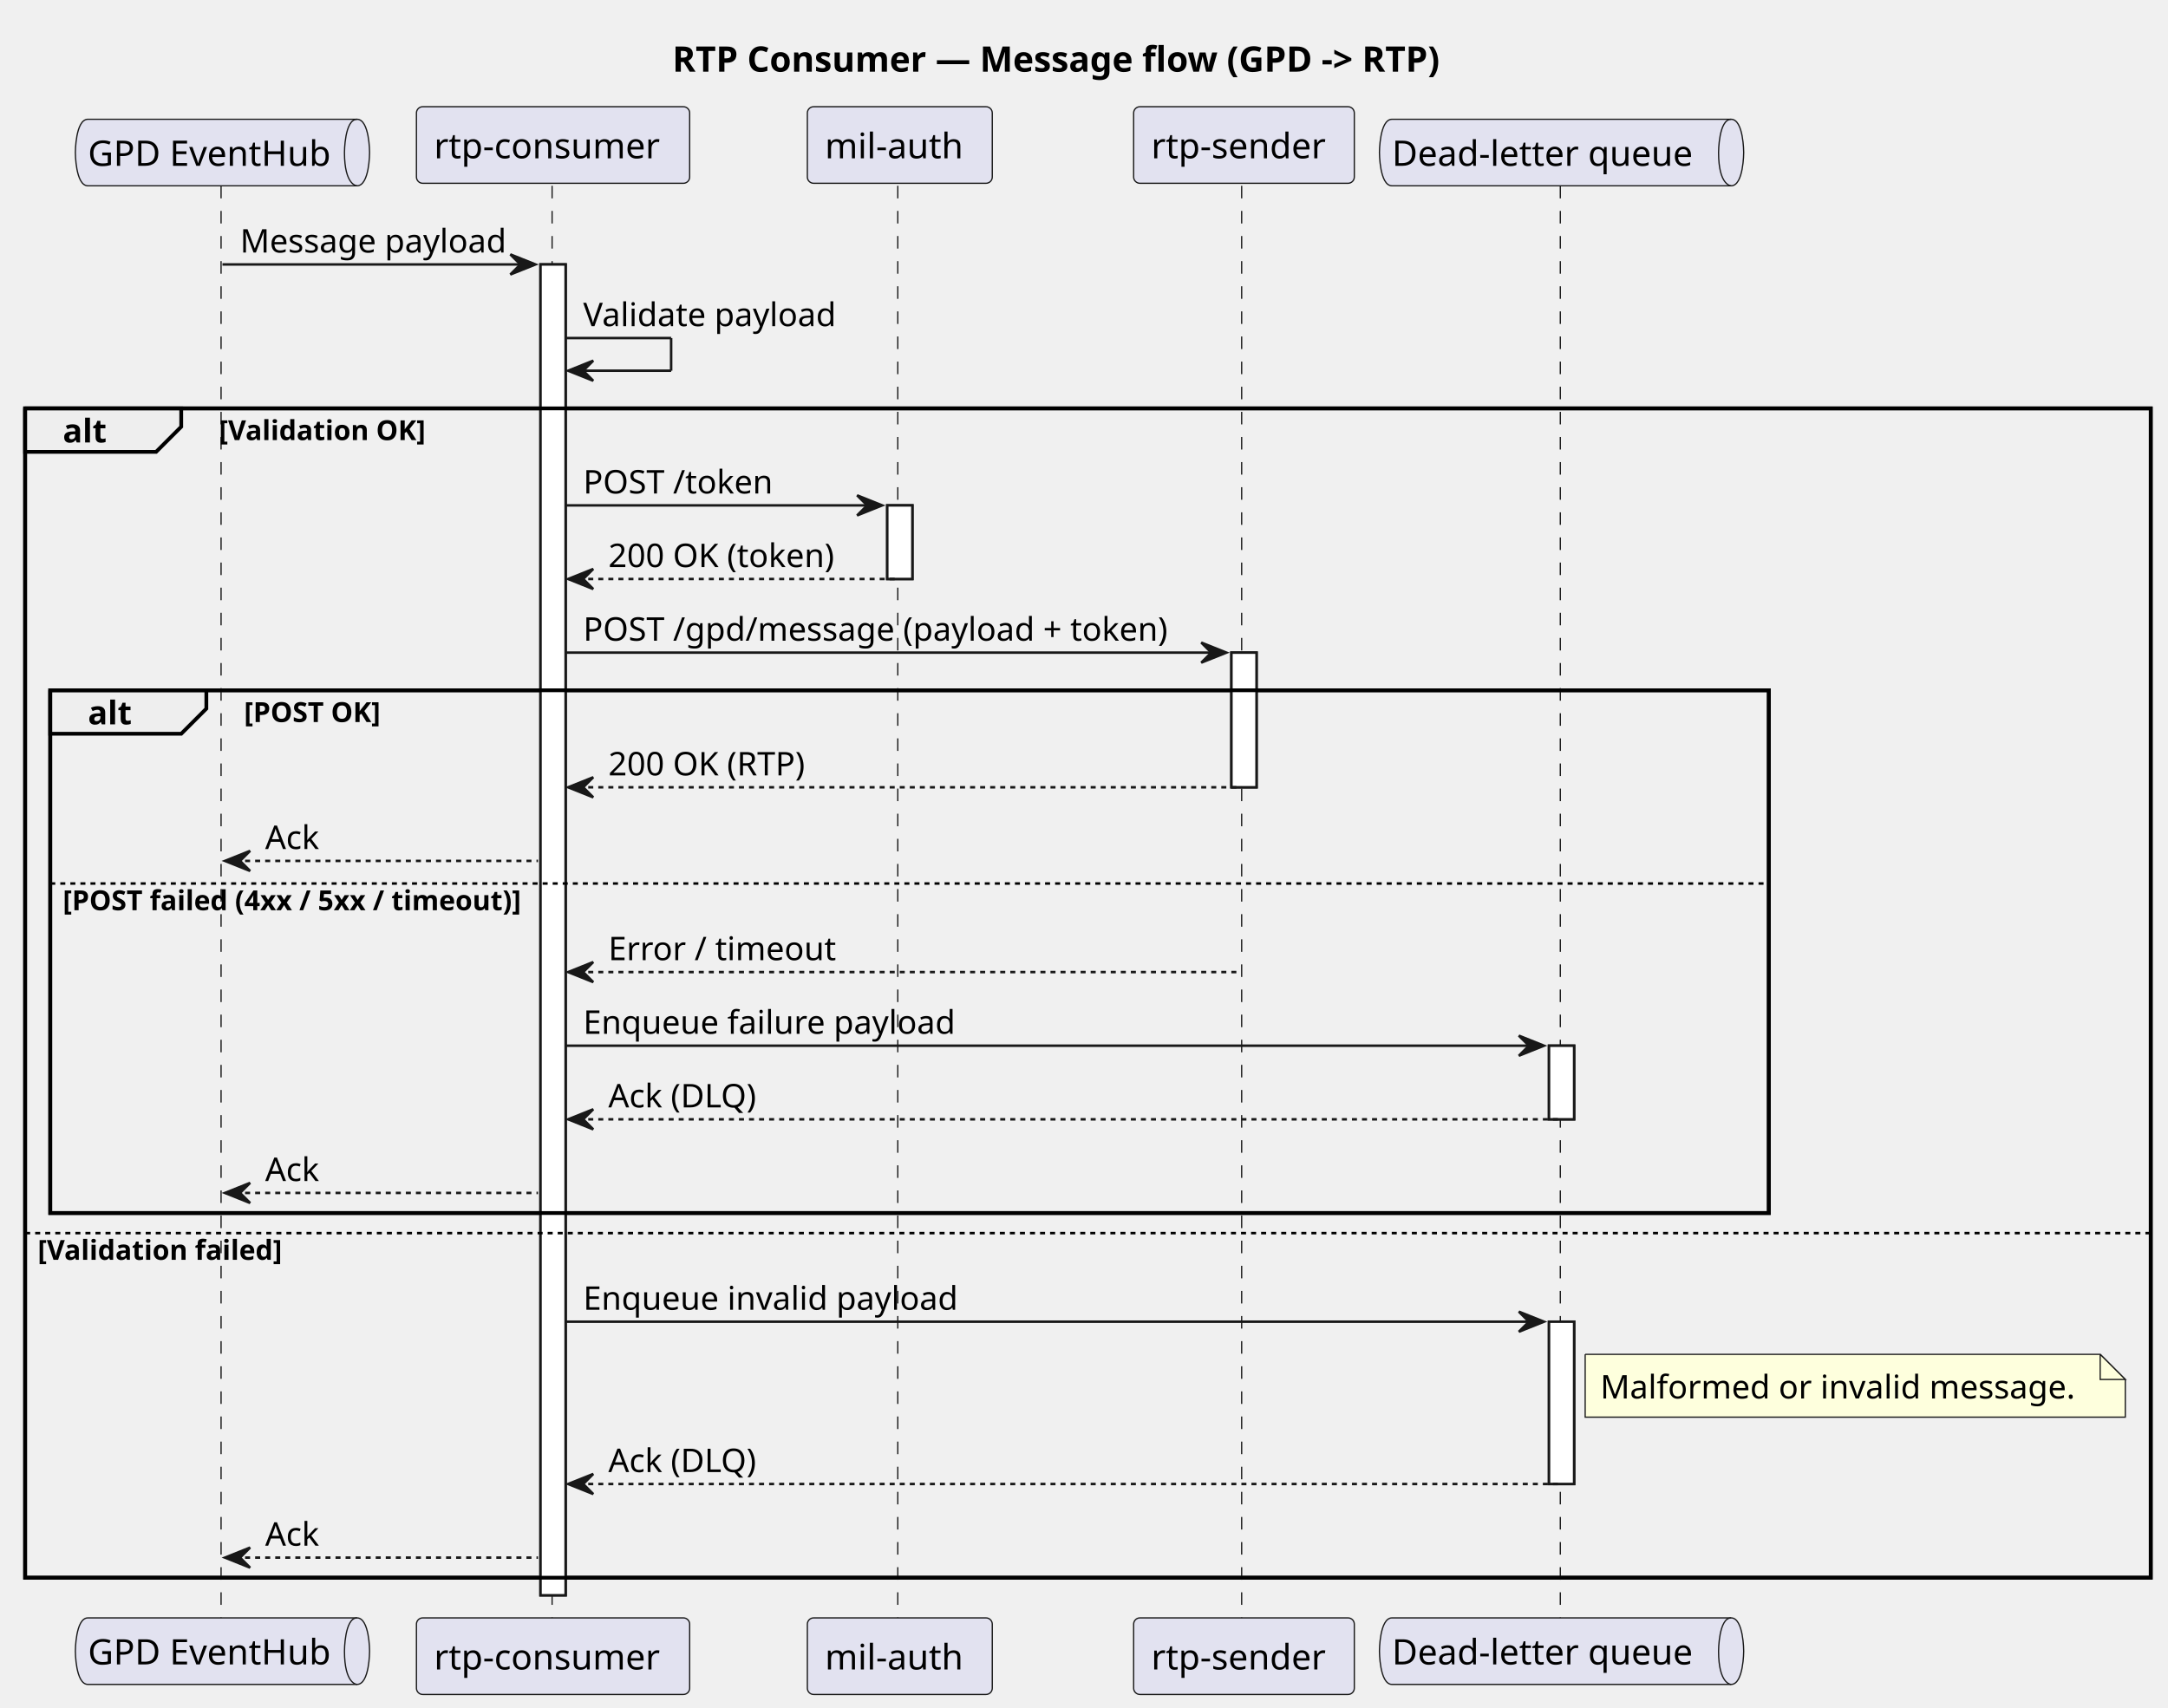
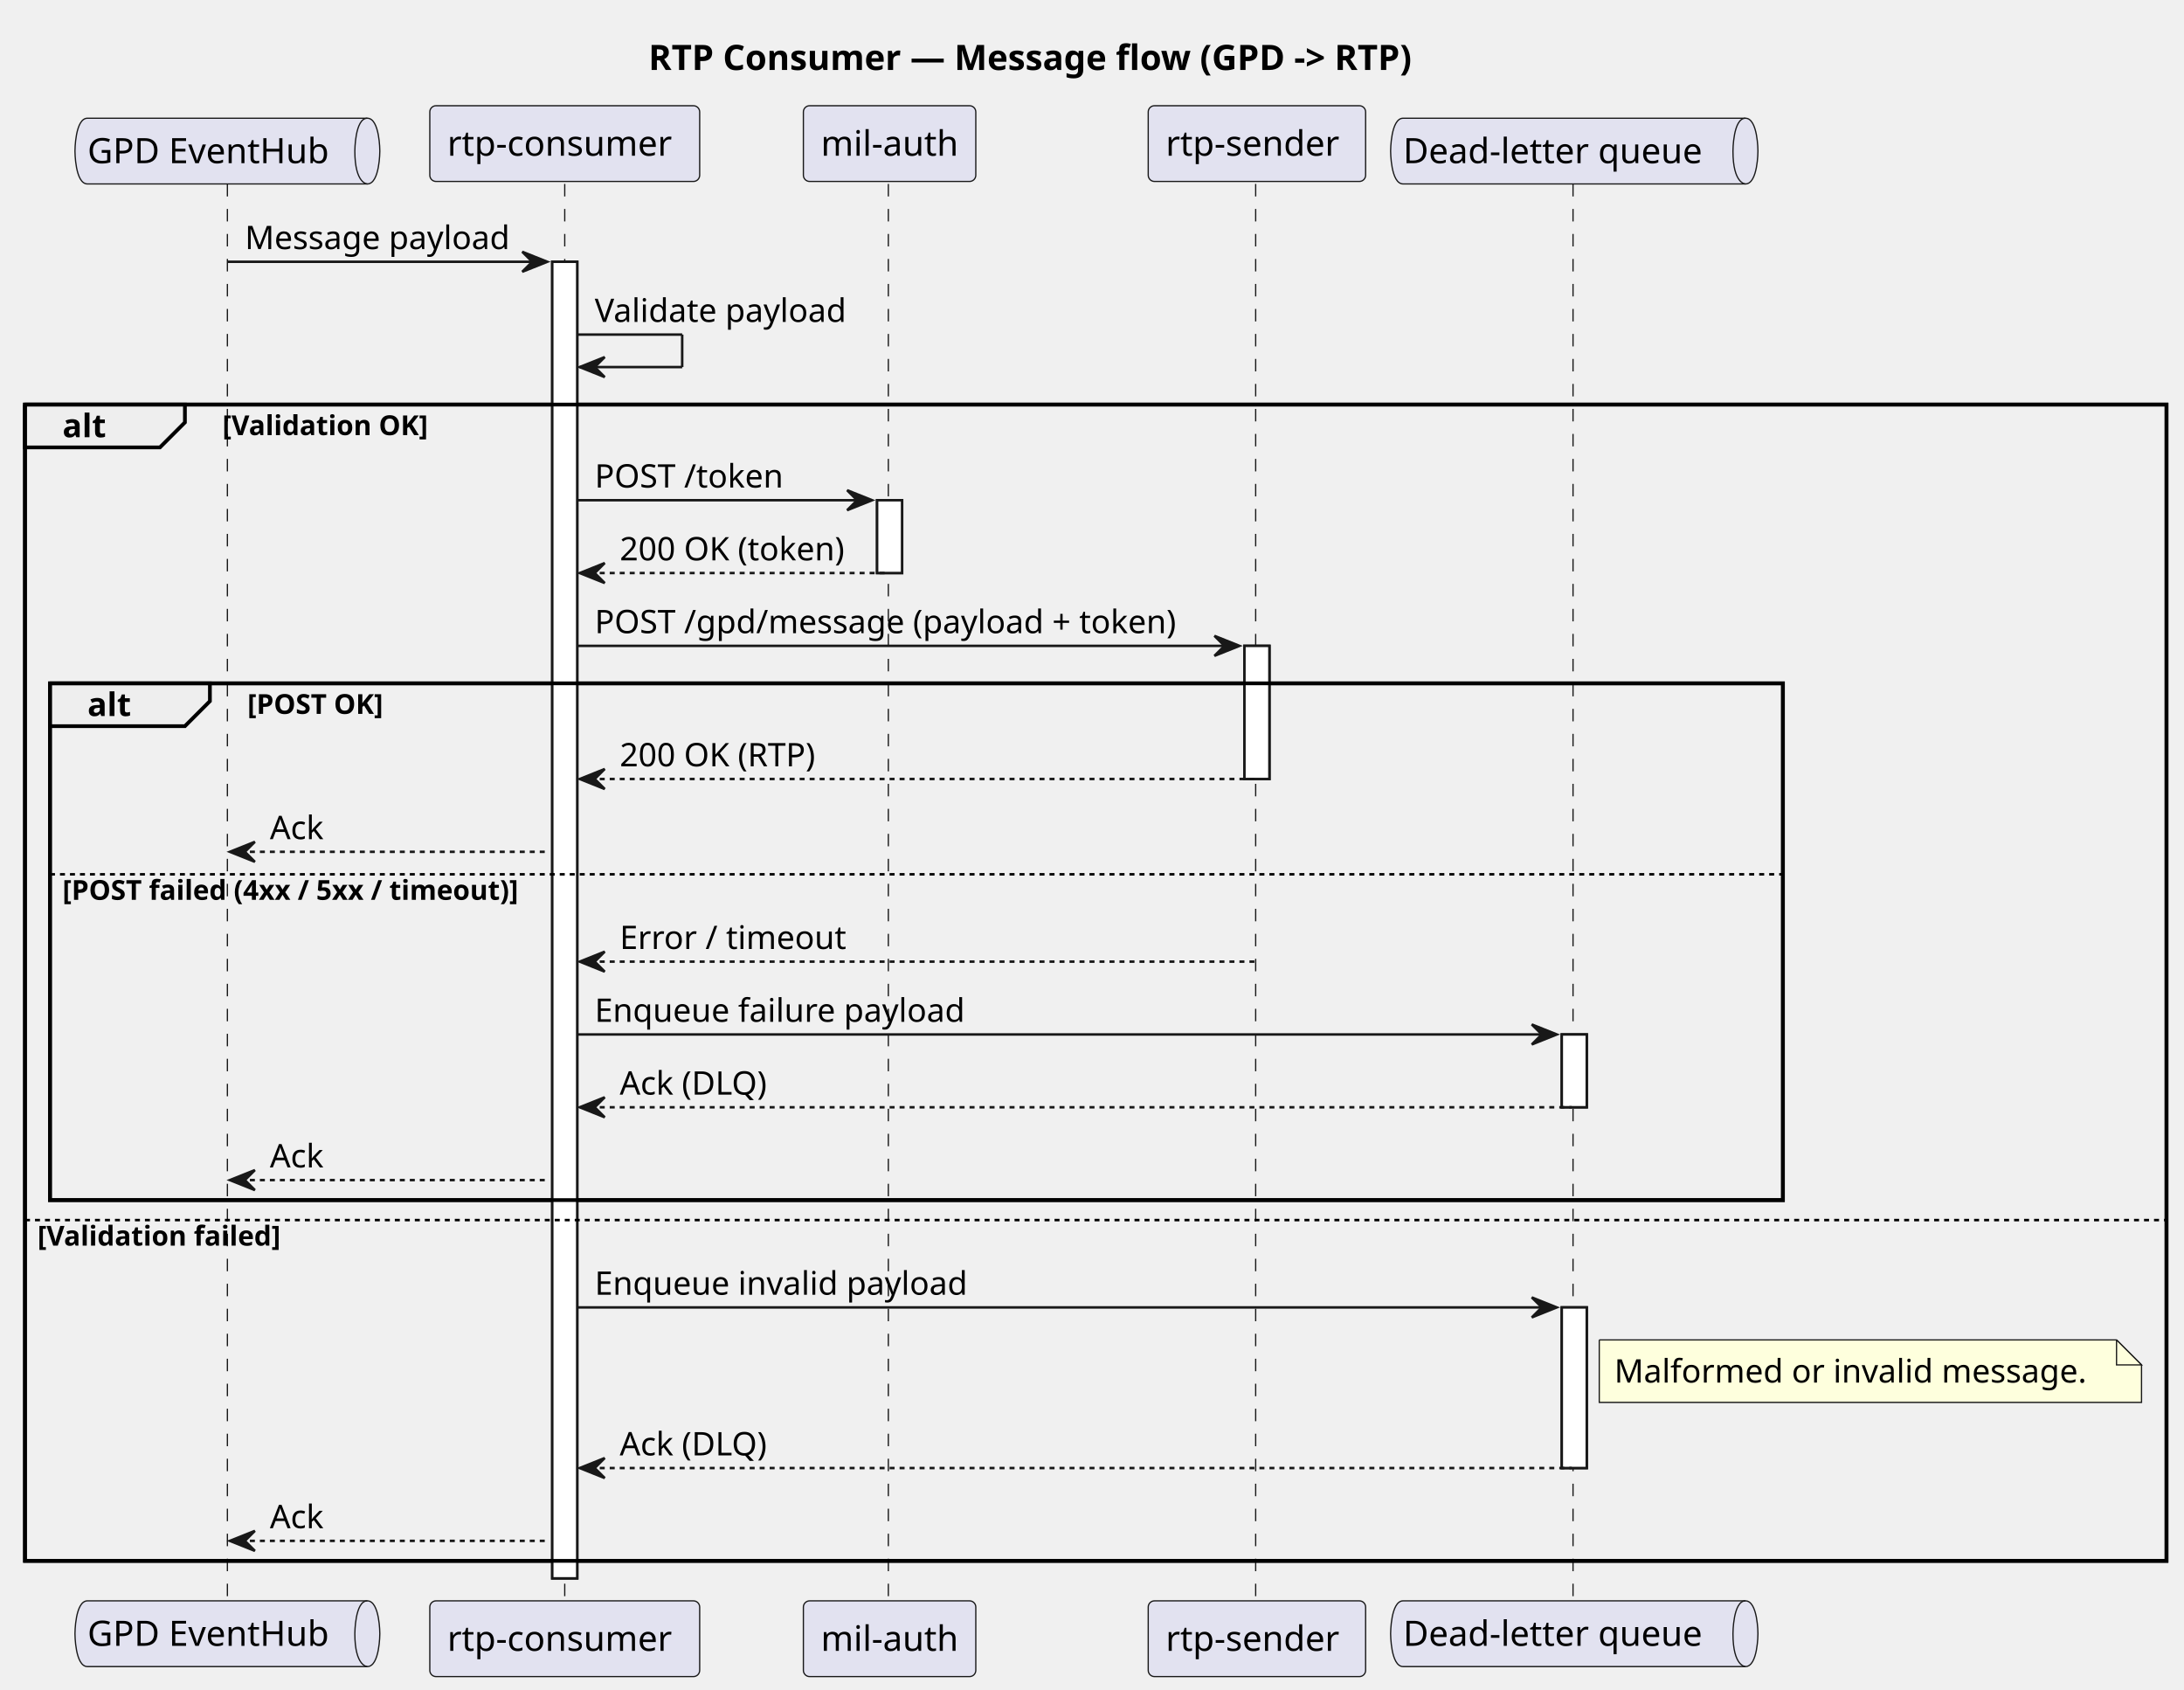
- <svg xmlns="http://www.w3.org/2000/svg" contentStyleType="text/css" data-diagram-type="SEQUENCE" height="680px" preserveAspectRatio="none" style="width:863px;height:680px;background:#FFFFFF;" version="1.1" viewBox="0 0 863 680" width="863px" zoomAndPan="magnify">
+ <svg xmlns="http://www.w3.org/2000/svg" contentStyleType="text/css" height="676px" preserveAspectRatio="none" style="width:874px;height:676px;background:#FFFFFF;" version="1.1" viewBox="0 0 874 676" width="874px" zoomAndPan="magnify">
  <defs />
  <g>
-     <text fill="#000000" font-family="sans-serif" font-size="14" font-weight="bold" lengthAdjust="spacing" textLength="329.841" x="267.645" y="28.535">RTP Consumer — Message flow (GPD -&gt; RTP)</text>
-     <g>
-       <rect fill="#FFFFFF" height="529.879" style="stroke:#181818;stroke-width:1;" width="10" x="215.152" y="105.287" />
-     </g>
-     <g>
-       <rect fill="#FFFFFF" height="29.311" style="stroke:#181818;stroke-width:1;" width="10" x="353.184" y="201.219" />
-     </g>
-     <g>
-       <rect fill="#FFFFFF" height="53.621" style="stroke:#181818;stroke-width:1;" width="10" x="490.181" y="259.84" />
-     </g>
-     <g>
-       <rect fill="#FFFFFF" height="29.311" style="stroke:#181818;stroke-width:1;" width="10" x="616.599" y="416.348" />
-     </g>
-     <g>
-       <rect fill="#FFFFFF" height="64.621" style="stroke:#181818;stroke-width:1;" width="10" x="616.599" y="526.234" />
-     </g>
-     <rect fill="none" height="465.568" style="stroke:#000000;stroke-width:1.5;" width="846.13" x="10" y="162.598" />
-     <rect fill="none" height="208.129" style="stroke:#000000;stroke-width:1.5;" width="684.097" x="20" y="274.84" />
-     <g>
-       <rect fill="#000000" fill-opacity="0" height="571.189" width="8" x="84.559" y="73.977" />
-       <line style="stroke:#181818;stroke-width:0.5;stroke-dasharray:5,5;" x1="88" x2="88" y1="73.977" y2="645.166" />
-     </g>
-     <g>
-       <rect fill="#000000" fill-opacity="0" height="571.189" width="8" x="216.152" y="73.977" />
-       <line style="stroke:#181818;stroke-width:0.5;stroke-dasharray:5,5;" x1="219.772" x2="219.772" y1="73.977" y2="645.166" />
-     </g>
-     <g>
-       <rect fill="#000000" fill-opacity="0" height="571.189" width="8" x="354.184" y="73.977" />
-       <line style="stroke:#181818;stroke-width:0.5;stroke-dasharray:5,5;" x1="357.379" x2="357.379" y1="73.977" y2="645.166" />
-     </g>
-     <g>
-       <rect fill="#000000" fill-opacity="0" height="571.189" width="8" x="491.181" y="73.977" />
-       <line style="stroke:#181818;stroke-width:0.5;stroke-dasharray:5,5;" x1="494.26" x2="494.26" y1="73.977" y2="645.166" />
-     </g>
-     <g>
-       <rect fill="#000000" fill-opacity="0" height="571.189" width="8" x="617.599" y="73.977" />
-       <line style="stroke:#181818;stroke-width:0.5;stroke-dasharray:5,5;" x1="621.102" x2="621.102" y1="73.977" y2="645.166" />
-     </g>
-     <g class="participant participant-head" data-participant="EH">
-       <path d="M35,47.488 L142.118,47.488 C147.118,47.488 147.118,60.732 147.118,60.732 C147.118,60.732 147.118,73.977 142.118,73.977 L35,73.977 C30,73.977 30,60.732 30,60.732 C30,60.732 30,47.488 35,47.488" fill="#E2E2F0" style="stroke:#181818;stroke-width:0.5;" />
-       <path d="M142.118,47.488 C137.118,47.488 137.118,60.732 137.118,60.732 C137.118,73.977 142.118,73.977 142.118,73.977" fill="none" style="stroke:#181818;stroke-width:0.5;" />
-       <text fill="#000000" font-family="sans-serif" font-size="14" lengthAdjust="spacing" textLength="97.118" x="35" y="66.023">GPD EventHub</text>
-     </g>
-     <g class="participant participant-tail" data-participant="EH">
-       <path d="M35,644.166 L142.118,644.166 C147.118,644.166 147.118,657.41 147.118,657.41 C147.118,657.41 147.118,670.654 142.118,670.654 L35,670.654 C30,670.654 30,657.41 30,657.41 C30,657.41 30,644.166 35,644.166" fill="#E2E2F0" style="stroke:#181818;stroke-width:0.5;" />
-       <path d="M142.118,644.166 C137.118,644.166 137.118,657.41 137.118,657.41 C137.118,670.654 142.118,670.654 142.118,670.654" fill="none" style="stroke:#181818;stroke-width:0.5;" />
-       <text fill="#000000" font-family="sans-serif" font-size="14" lengthAdjust="spacing" textLength="97.118" x="35" y="662.701">GPD EventHub</text>
-     </g>
-     <g class="participant participant-head" data-participant="C">
-       <rect fill="#E2E2F0" height="30.488" rx="2.5" ry="2.5" style="stroke:#181818;stroke-width:0.5;" width="108.76" x="165.772" y="42.488" />
-       <text fill="#000000" font-family="sans-serif" font-size="14" lengthAdjust="spacing" textLength="94.76" x="172.772" y="63.023">rtp-consumer</text>
-     </g>
-     <g class="participant participant-tail" data-participant="C">
-       <rect fill="#E2E2F0" height="30.488" rx="2.5" ry="2.5" style="stroke:#181818;stroke-width:0.5;" width="108.76" x="165.772" y="644.166" />
-       <text fill="#000000" font-family="sans-serif" font-size="14" lengthAdjust="spacing" textLength="94.76" x="172.772" y="664.701">rtp-consumer</text>
-     </g>
-     <g class="participant participant-head" data-participant="MA">
-       <rect fill="#E2E2F0" height="30.488" rx="2.5" ry="2.5" style="stroke:#181818;stroke-width:0.5;" width="73.609" x="321.379" y="42.488" />
-       <text fill="#000000" font-family="sans-serif" font-size="14" lengthAdjust="spacing" textLength="59.609" x="328.379" y="63.023">mil-auth</text>
-     </g>
-     <g class="participant participant-tail" data-participant="MA">
-       <rect fill="#E2E2F0" height="30.488" rx="2.5" ry="2.5" style="stroke:#181818;stroke-width:0.5;" width="73.609" x="321.379" y="644.166" />
-       <text fill="#000000" font-family="sans-serif" font-size="14" lengthAdjust="spacing" textLength="59.609" x="328.379" y="664.701">mil-auth</text>
-     </g>
-     <g class="participant participant-head" data-participant="S">
-       <rect fill="#E2E2F0" height="30.488" rx="2.5" ry="2.5" style="stroke:#181818;stroke-width:0.5;" width="87.842" x="451.26" y="42.488" />
-       <text fill="#000000" font-family="sans-serif" font-size="14" lengthAdjust="spacing" textLength="73.842" x="458.26" y="63.023">rtp-sender</text>
-     </g>
-     <g class="participant participant-tail" data-participant="S">
-       <rect fill="#E2E2F0" height="30.488" rx="2.5" ry="2.5" style="stroke:#181818;stroke-width:0.5;" width="87.842" x="451.26" y="644.166" />
-       <text fill="#000000" font-family="sans-serif" font-size="14" lengthAdjust="spacing" textLength="73.842" x="458.26" y="664.701">rtp-sender</text>
-     </g>
-     <g class="participant participant-head" data-participant="DLQ">
-       <path d="M554.102,47.488 L689.097,47.488 C694.097,47.488 694.097,60.732 694.097,60.732 C694.097,60.732 694.097,73.977 689.097,73.977 L554.102,73.977 C549.102,73.977 549.102,60.732 549.102,60.732 C549.102,60.732 549.102,47.488 554.102,47.488" fill="#E2E2F0" style="stroke:#181818;stroke-width:0.5;" />
-       <path d="M689.097,47.488 C684.097,47.488 684.097,60.732 684.097,60.732 C684.097,73.977 689.097,73.977 689.097,73.977" fill="none" style="stroke:#181818;stroke-width:0.5;" />
-       <text fill="#000000" font-family="sans-serif" font-size="14" lengthAdjust="spacing" textLength="124.995" x="554.102" y="66.023">Dead-letter queue</text>
-     </g>
-     <g class="participant participant-tail" data-participant="DLQ">
-       <path d="M554.102,644.166 L689.097,644.166 C694.097,644.166 694.097,657.41 694.097,657.41 C694.097,657.41 694.097,670.654 689.097,670.654 L554.102,670.654 C549.102,670.654 549.102,657.41 549.102,657.41 C549.102,657.41 549.102,644.166 554.102,644.166" fill="#E2E2F0" style="stroke:#181818;stroke-width:0.5;" />
-       <path d="M689.097,644.166 C684.097,644.166 684.097,657.41 684.097,657.41 C684.097,670.654 689.097,670.654 689.097,670.654" fill="none" style="stroke:#181818;stroke-width:0.5;" />
-       <text fill="#000000" font-family="sans-serif" font-size="14" lengthAdjust="spacing" textLength="124.995" x="554.102" y="662.701">Dead-letter queue</text>
-     </g>
-     <g>
-       <rect fill="#FFFFFF" height="529.879" style="stroke:#181818;stroke-width:1;" width="10" x="215.152" y="105.287" />
-     </g>
-     <g>
-       <rect fill="#FFFFFF" height="29.311" style="stroke:#181818;stroke-width:1;" width="10" x="353.184" y="201.219" />
-     </g>
-     <g>
-       <rect fill="#FFFFFF" height="53.621" style="stroke:#181818;stroke-width:1;" width="10" x="490.181" y="259.84" />
-     </g>
-     <g>
-       <rect fill="#FFFFFF" height="29.311" style="stroke:#181818;stroke-width:1;" width="10" x="616.599" y="416.348" />
-     </g>
-     <g>
-       <rect fill="#FFFFFF" height="64.621" style="stroke:#181818;stroke-width:1;" width="10" x="616.599" y="526.234" />
-     </g>
-     <g class="message" data-participant-1="EH" data-participant-2="C">
-       <polygon fill="#181818" points="203.152,101.287,213.152,105.287,203.152,109.287,207.152,105.287" style="stroke:#181818;stroke-width:1;" />
-       <line style="stroke:#181818;stroke-width:1;" x1="88.559" x2="209.152" y1="105.287" y2="105.287" />
-       <text fill="#000000" font-family="sans-serif" font-size="13" lengthAdjust="spacing" textLength="107.593" x="95.559" y="100.545">Message payload</text>
-     </g>
-     <g class="message" data-participant-1="C" data-participant-2="C">
-       <line style="stroke:#181818;stroke-width:1;" x1="225.152" x2="267.152" y1="134.598" y2="134.598" />
-       <line style="stroke:#181818;stroke-width:1;" x1="267.152" x2="267.152" y1="134.598" y2="147.598" />
-       <line style="stroke:#181818;stroke-width:1;" x1="226.152" x2="267.152" y1="147.598" y2="147.598" />
-       <polygon fill="#181818" points="236.152,143.598,226.152,147.598,236.152,151.598,232.152,147.598" style="stroke:#181818;stroke-width:1;" />
-       <text fill="#000000" font-family="sans-serif" font-size="13" lengthAdjust="spacing" textLength="104.032" x="232.152" y="129.856">Validate payload</text>
-     </g>
-     <path d="M10,162.598 L72.139,162.598 L72.139,169.908 L62.139,179.908 L10,179.908 L10,162.598" fill="#EEEEEE" style="stroke:#000000;stroke-width:1.5;" />
-     <rect fill="none" height="465.568" style="stroke:#000000;stroke-width:1.5;" width="846.13" x="10" y="162.598" />
-     <text fill="#000000" font-family="sans-serif" font-size="13" font-weight="bold" lengthAdjust="spacing" textLength="17.139" x="25" y="176.166">alt</text>
-     <text fill="#000000" font-family="sans-serif" font-size="11" font-weight="bold" lengthAdjust="spacing" textLength="85.991" x="87.139" y="175.232">[Validation OK]</text>
-     <g class="message" data-participant-1="C" data-participant-2="MA">
-       <polygon fill="#181818" points="341.184,197.219,351.184,201.219,341.184,205.219,345.184,201.219" style="stroke:#181818;stroke-width:1;" />
-       <line style="stroke:#181818;stroke-width:1;" x1="225.152" x2="347.184" y1="201.219" y2="201.219" />
-       <text fill="#000000" font-family="sans-serif" font-size="13" lengthAdjust="spacing" textLength="79.193" x="232.152" y="196.477">POST /token</text>
-     </g>
-     <g class="message" data-participant-1="MA" data-participant-2="C">
-       <polygon fill="#181818" points="236.152,226.529,226.152,230.529,236.152,234.529,232.152,230.529" style="stroke:#181818;stroke-width:1;" />
-       <line style="stroke:#181818;stroke-width:1;stroke-dasharray:2,2;" x1="230.152" x2="357.184" y1="230.529" y2="230.529" />
-       <text fill="#000000" font-family="sans-serif" font-size="13" lengthAdjust="spacing" textLength="95.685" x="242.152" y="225.787">200 OK (token)</text>
-     </g>
-     <g class="message" data-participant-1="C" data-participant-2="S">
-       <polygon fill="#181818" points="478.181,255.84,488.181,259.84,478.181,263.84,482.181,259.84" style="stroke:#181818;stroke-width:1;" />
-       <line style="stroke:#181818;stroke-width:1;" x1="225.152" x2="484.181" y1="259.84" y2="259.84" />
-       <text fill="#000000" font-family="sans-serif" font-size="13" lengthAdjust="spacing" textLength="246.029" x="232.152" y="255.098">POST /gpd/message (payload + token)</text>
-     </g>
-     <path d="M20,274.84 L82.139,274.84 L82.139,282.15 L72.139,292.15 L20,292.15 L20,274.84" fill="#EEEEEE" style="stroke:#000000;stroke-width:1.5;" />
-     <rect fill="none" height="208.129" style="stroke:#000000;stroke-width:1.5;" width="684.097" x="20" y="274.84" />
-     <text fill="#000000" font-family="sans-serif" font-size="13" font-weight="bold" lengthAdjust="spacing" textLength="17.139" x="35" y="288.408">alt</text>
-     <text fill="#000000" font-family="sans-serif" font-size="11" font-weight="bold" lengthAdjust="spacing" textLength="58.319" x="97.139" y="287.475">[POST OK]</text>
-     <g class="message" data-participant-1="S" data-participant-2="C">
-       <polygon fill="#181818" points="236.152,309.461,226.152,313.461,236.152,317.461,232.152,313.461" style="stroke:#181818;stroke-width:1;" />
-       <line style="stroke:#181818;stroke-width:1;stroke-dasharray:2,2;" x1="230.152" x2="494.181" y1="313.461" y2="313.461" />
-       <text fill="#000000" font-family="sans-serif" font-size="13" lengthAdjust="spacing" textLength="83.554" x="242.152" y="308.719">200 OK (RTP)</text>
-     </g>
-     <g class="message" data-participant-1="C" data-participant-2="EH">
-       <polygon fill="#181818" points="99.559,338.772,89.559,342.772,99.559,346.772,95.559,342.772" style="stroke:#181818;stroke-width:1;" />
-       <line style="stroke:#181818;stroke-width:1;stroke-dasharray:2,2;" x1="93.559" x2="214.152" y1="342.772" y2="342.772" />
-       <text fill="#000000" font-family="sans-serif" font-size="13" lengthAdjust="spacing" textLength="23.226" x="105.559" y="338.029">Ack</text>
-     </g>
-     <line style="stroke:#000000;stroke-width:1;stroke-dasharray:2,2;" x1="20" x2="704.097" y1="351.772" y2="351.772" />
-     <text fill="#000000" font-family="sans-serif" font-size="11" font-weight="bold" lengthAdjust="spacing" textLength="196.453" x="25" y="362.406">[POST failed (4xx / 5xx / timeout)]</text>
-     <g class="message" data-participant-1="S" data-participant-2="C">
-       <polygon fill="#181818" points="236.152,383.037,226.152,387.037,236.152,391.037,232.152,387.037" style="stroke:#181818;stroke-width:1;" />
-       <line style="stroke:#181818;stroke-width:1;stroke-dasharray:2,2;" x1="230.152" x2="494.181" y1="387.037" y2="387.037" />
-       <text fill="#000000" font-family="sans-serif" font-size="13" lengthAdjust="spacing" textLength="94.948" x="242.152" y="382.295">Error / timeout</text>
-     </g>
-     <g class="message" data-participant-1="C" data-participant-2="DLQ">
-       <polygon fill="#181818" points="604.599,412.348,614.599,416.348,604.599,420.348,608.599,416.348" style="stroke:#181818;stroke-width:1;" />
-       <line style="stroke:#181818;stroke-width:1;" x1="225.152" x2="610.599" y1="416.348" y2="416.348" />
-       <text fill="#000000" font-family="sans-serif" font-size="13" lengthAdjust="spacing" textLength="151.506" x="232.152" y="411.606">Enqueue failure payload</text>
-     </g>
-     <g class="message" data-participant-1="DLQ" data-participant-2="C">
-       <polygon fill="#181818" points="236.152,441.658,226.152,445.658,236.152,449.658,232.152,445.658" style="stroke:#181818;stroke-width:1;" />
-       <line style="stroke:#181818;stroke-width:1;stroke-dasharray:2,2;" x1="230.152" x2="620.599" y1="445.658" y2="445.658" />
-       <text fill="#000000" font-family="sans-serif" font-size="13" lengthAdjust="spacing" textLength="62.562" x="242.152" y="440.916">Ack (DLQ)</text>
-     </g>
-     <g class="message" data-participant-1="C" data-participant-2="EH">
-       <polygon fill="#181818" points="99.559,470.969,89.559,474.969,99.559,478.969,95.559,474.969" style="stroke:#181818;stroke-width:1;" />
-       <line style="stroke:#181818;stroke-width:1;stroke-dasharray:2,2;" x1="93.559" x2="214.152" y1="474.969" y2="474.969" />
-       <text fill="#000000" font-family="sans-serif" font-size="13" lengthAdjust="spacing" textLength="23.226" x="105.559" y="470.227">Ack</text>
-     </g>
-     <line style="stroke:#000000;stroke-width:1;stroke-dasharray:2,2;" x1="10" x2="856.13" y1="490.969" y2="490.969" />
-     <text fill="#000000" font-family="sans-serif" font-size="11" font-weight="bold" lengthAdjust="spacing" textLength="101.041" x="15" y="501.603">[Validation failed]</text>
-     <g class="message" data-participant-1="C" data-participant-2="DLQ">
-       <polygon fill="#181818" points="604.599,522.234,614.599,526.234,604.599,530.234,608.599,526.234" style="stroke:#181818;stroke-width:1;" />
-       <line style="stroke:#181818;stroke-width:1;" x1="225.152" x2="610.599" y1="526.234" y2="526.234" />
-       <text fill="#000000" font-family="sans-serif" font-size="13" lengthAdjust="spacing" textLength="152.833" x="232.152" y="521.492">Enqueue invalid payload</text>
-     </g>
-     <path d="M631,539.234 L631,564.234 L846,564.234 L846,549.234 L836,539.234 L631,539.234" fill="#FEFFDD" style="stroke:#181818;stroke-width:0.5;" />
-     <path d="M836,539.234 L836,549.234 L846,549.234 L836,539.234" fill="#FEFFDD" style="stroke:#181818;stroke-width:0.5;" />
-     <text fill="#000000" font-family="sans-serif" font-size="13" lengthAdjust="spacing" textLength="194.13" x="637" y="556.803">Malformed or invalid message.</text>
-     <g class="message" data-participant-1="DLQ" data-participant-2="C">
-       <polygon fill="#181818" points="236.152,586.856,226.152,590.856,236.152,594.856,232.152,590.856" style="stroke:#181818;stroke-width:1;" />
-       <line style="stroke:#181818;stroke-width:1;stroke-dasharray:2,2;" x1="230.152" x2="620.599" y1="590.856" y2="590.856" />
-       <text fill="#000000" font-family="sans-serif" font-size="13" lengthAdjust="spacing" textLength="62.562" x="242.152" y="586.113">Ack (DLQ)</text>
-     </g>
-     <g class="message" data-participant-1="C" data-participant-2="EH">
-       <polygon fill="#181818" points="99.559,616.166,89.559,620.166,99.559,624.166,95.559,620.166" style="stroke:#181818;stroke-width:1;" />
-       <line style="stroke:#181818;stroke-width:1;stroke-dasharray:2,2;" x1="93.559" x2="214.152" y1="620.166" y2="620.166" />
-       <text fill="#000000" font-family="sans-serif" font-size="13" lengthAdjust="spacing" textLength="23.226" x="105.559" y="615.424">Ack</text>
-     </g>
+     <text fill="#000000" font-family="sans-serif" font-size="14" font-weight="bold" lengthAdjust="spacing" textLength="357" x="259.5" y="27.995">RTP Consumer — Message flow (GPD -&gt; RTP)</text>
+     <rect fill="#FFFFFF" height="526.734" style="stroke:#181818;stroke-width:1.0;" width="10" x="221" y="104.727" />
+     <rect fill="#FFFFFF" height="29.133" style="stroke:#181818;stroke-width:1.0;" width="10" x="351" y="200.125" />
+     <rect fill="#FFFFFF" height="53.266" style="stroke:#181818;stroke-width:1.0;" width="10" x="498" y="258.391" />
+     <rect fill="#FFFFFF" height="29.133" style="stroke:#181818;stroke-width:1.0;" width="10" x="625" y="413.859" />
+     <rect fill="#FFFFFF" height="64.266" style="stroke:#181818;stroke-width:1.0;" width="10" x="625" y="523.062" />
+     <rect fill="none" height="462.602" style="stroke:#000000;stroke-width:1.5;" width="857" x="10" y="161.859" />
+     <rect fill="none" height="206.734" style="stroke:#000000;stroke-width:1.5;" width="693.5" x="20" y="273.391" />
+     <line style="stroke:#181818;stroke-width:0.5;stroke-dasharray:5.0,5.0;" x1="91" x2="91" y1="73.594" y2="641.461" />
+     <line style="stroke:#181818;stroke-width:0.5;stroke-dasharray:5.0,5.0;" x1="226" x2="226" y1="73.594" y2="641.461" />
+     <line style="stroke:#181818;stroke-width:0.5;stroke-dasharray:5.0,5.0;" x1="355.5" x2="355.5" y1="73.594" y2="641.461" />
+     <line style="stroke:#181818;stroke-width:0.5;stroke-dasharray:5.0,5.0;" x1="502.5" x2="502.5" y1="73.594" y2="641.461" />
+     <line style="stroke:#181818;stroke-width:0.5;stroke-dasharray:5.0,5.0;" x1="629.5" x2="629.5" y1="73.594" y2="641.461" />
+     <path d="M35,47.297 L147,47.297 C152,47.297 152,60.445 152,60.445 C152,60.445 152,73.594 147,73.594 L35,73.594 C30,73.594 30,60.445 30,60.445 C30,60.445 30,47.297 35,47.297 " fill="#E2E2F0" style="stroke:#181818;stroke-width:0.5;" />
+     <path d="M147,47.297 C142,47.297 142,60.445 142,60.445 C142,73.594 147,73.594 147,73.594 " fill="none" style="stroke:#181818;stroke-width:0.5;" />
+     <text fill="#000000" font-family="sans-serif" font-size="14" lengthAdjust="spacing" textLength="102" x="35" y="65.292">GPD EventHub</text>
+     <path d="M35,640.461 L147,640.461 C152,640.461 152,653.609 152,653.609 C152,653.609 152,666.758 147,666.758 L35,666.758 C30,666.758 30,653.609 30,653.609 C30,653.609 30,640.461 35,640.461 " fill="#E2E2F0" style="stroke:#181818;stroke-width:0.5;" />
+     <path d="M147,640.461 C142,640.461 142,653.609 142,653.609 C142,666.758 147,666.758 147,666.758 " fill="none" style="stroke:#181818;stroke-width:0.5;" />
+     <text fill="#000000" font-family="sans-serif" font-size="14" lengthAdjust="spacing" textLength="102" x="35" y="658.456">GPD EventHub</text>
+     <rect fill="#E2E2F0" height="30.297" rx="2.5" ry="2.5" style="stroke:#181818;stroke-width:0.5;" width="108" x="172" y="42.297" />
+     <text fill="#000000" font-family="sans-serif" font-size="14" lengthAdjust="spacing" textLength="94" x="179" y="62.292">rtp-consumer</text>
+     <rect fill="#E2E2F0" height="30.297" rx="2.5" ry="2.5" style="stroke:#181818;stroke-width:0.5;" width="108" x="172" y="640.461" />
+     <text fill="#000000" font-family="sans-serif" font-size="14" lengthAdjust="spacing" textLength="94" x="179" y="660.456">rtp-consumer</text>
+     <rect fill="#E2E2F0" height="30.297" rx="2.5" ry="2.5" style="stroke:#181818;stroke-width:0.5;" width="69" x="321.5" y="42.297" />
+     <text fill="#000000" font-family="sans-serif" font-size="14" lengthAdjust="spacing" textLength="55" x="328.5" y="62.292">mil-auth</text>
+     <rect fill="#E2E2F0" height="30.297" rx="2.5" ry="2.5" style="stroke:#181818;stroke-width:0.5;" width="69" x="321.5" y="640.461" />
+     <text fill="#000000" font-family="sans-serif" font-size="14" lengthAdjust="spacing" textLength="55" x="328.5" y="660.456">mil-auth</text>
+     <rect fill="#E2E2F0" height="30.297" rx="2.5" ry="2.5" style="stroke:#181818;stroke-width:0.5;" width="87" x="459.5" y="42.297" />
+     <text fill="#000000" font-family="sans-serif" font-size="14" lengthAdjust="spacing" textLength="73" x="466.5" y="62.292">rtp-sender</text>
+     <rect fill="#E2E2F0" height="30.297" rx="2.5" ry="2.5" style="stroke:#181818;stroke-width:0.5;" width="87" x="459.5" y="640.461" />
+     <text fill="#000000" font-family="sans-serif" font-size="14" lengthAdjust="spacing" textLength="73" x="466.5" y="660.456">rtp-sender</text>
+     <path d="M561.5,47.297 L698.5,47.297 C703.5,47.297 703.5,60.445 703.5,60.445 C703.5,60.445 703.5,73.594 698.5,73.594 L561.5,73.594 C556.5,73.594 556.5,60.445 556.5,60.445 C556.5,60.445 556.5,47.297 561.5,47.297 " fill="#E2E2F0" style="stroke:#181818;stroke-width:0.5;" />
+     <path d="M698.5,47.297 C693.5,47.297 693.5,60.445 693.5,60.445 C693.5,73.594 698.5,73.594 698.5,73.594 " fill="none" style="stroke:#181818;stroke-width:0.5;" />
+     <text fill="#000000" font-family="sans-serif" font-size="14" lengthAdjust="spacing" textLength="127" x="561.5" y="65.292">Dead-letter queue</text>
+     <path d="M561.5,640.461 L698.5,640.461 C703.5,640.461 703.5,653.609 703.5,653.609 C703.5,653.609 703.5,666.758 698.5,666.758 L561.5,666.758 C556.5,666.758 556.5,653.609 556.5,653.609 C556.5,653.609 556.5,640.461 561.5,640.461 " fill="#E2E2F0" style="stroke:#181818;stroke-width:0.5;" />
+     <path d="M698.5,640.461 C693.5,640.461 693.5,653.609 693.5,653.609 C693.5,666.758 698.5,666.758 698.5,666.758 " fill="none" style="stroke:#181818;stroke-width:0.5;" />
+     <text fill="#000000" font-family="sans-serif" font-size="14" lengthAdjust="spacing" textLength="127" x="561.5" y="658.456">Dead-letter queue</text>
+     <rect fill="#FFFFFF" height="526.734" style="stroke:#181818;stroke-width:1.0;" width="10" x="221" y="104.727" />
+     <rect fill="#FFFFFF" height="29.133" style="stroke:#181818;stroke-width:1.0;" width="10" x="351" y="200.125" />
+     <rect fill="#FFFFFF" height="53.266" style="stroke:#181818;stroke-width:1.0;" width="10" x="498" y="258.391" />
+     <rect fill="#FFFFFF" height="29.133" style="stroke:#181818;stroke-width:1.0;" width="10" x="625" y="413.859" />
+     <rect fill="#FFFFFF" height="64.266" style="stroke:#181818;stroke-width:1.0;" width="10" x="625" y="523.062" />
+     <polygon fill="#181818" points="209,100.727,219,104.727,209,108.727,213,104.727" style="stroke:#181818;stroke-width:1.0;" />
+     <line style="stroke:#181818;stroke-width:1.0;" x1="91" x2="215" y1="104.727" y2="104.727" />
+     <text fill="#000000" font-family="sans-serif" font-size="13" lengthAdjust="spacing" textLength="111" x="98" y="99.661">Message payload</text>
+     <line style="stroke:#181818;stroke-width:1.0;" x1="231" x2="273" y1="133.859" y2="133.859" />
+     <line style="stroke:#181818;stroke-width:1.0;" x1="273" x2="273" y1="133.859" y2="146.859" />
+     <line style="stroke:#181818;stroke-width:1.0;" x1="232" x2="273" y1="146.859" y2="146.859" />
+     <polygon fill="#181818" points="242,142.859,232,146.859,242,150.859,238,146.859" style="stroke:#181818;stroke-width:1.0;" />
+     <text fill="#000000" font-family="sans-serif" font-size="13" lengthAdjust="spacing" textLength="106" x="238" y="128.793">Validate payload</text>
+     <path d="M10,161.859 L74,161.859 L74,168.992 L64,178.992 L10,178.992 L10,161.859 " fill="#EEEEEE" style="stroke:#000000;stroke-width:1.5;" />
+     <rect fill="none" height="462.602" style="stroke:#000000;stroke-width:1.5;" width="857" x="10" y="161.859" />
+     <text fill="#000000" font-family="sans-serif" font-size="13" font-weight="bold" lengthAdjust="spacing" textLength="19" x="25" y="174.926">alt</text>
+     <text fill="#000000" font-family="sans-serif" font-size="11" font-weight="bold" lengthAdjust="spacing" textLength="98" x="89" y="174.07">[Validation OK]</text>
+     <polygon fill="#181818" points="339,196.125,349,200.125,339,204.125,343,200.125" style="stroke:#181818;stroke-width:1.0;" />
+     <line style="stroke:#181818;stroke-width:1.0;" x1="231" x2="345" y1="200.125" y2="200.125" />
+     <text fill="#000000" font-family="sans-serif" font-size="13" lengthAdjust="spacing" textLength="78" x="238" y="195.059">POST /token</text>
+     <polygon fill="#181818" points="242,225.258,232,229.258,242,233.258,238,229.258" style="stroke:#181818;stroke-width:1.0;" />
+     <line style="stroke:#181818;stroke-width:1.0;stroke-dasharray:2.0,2.0;" x1="236" x2="355" y1="229.258" y2="229.258" />
+     <text fill="#000000" font-family="sans-serif" font-size="13" lengthAdjust="spacing" textLength="96" x="248" y="224.192">200 OK (token)</text>
+     <polygon fill="#181818" points="486,254.391,496,258.391,486,262.391,490,258.391" style="stroke:#181818;stroke-width:1.0;" />
+     <line style="stroke:#181818;stroke-width:1.0;" x1="231" x2="492" y1="258.391" y2="258.391" />
+     <text fill="#000000" font-family="sans-serif" font-size="13" lengthAdjust="spacing" textLength="248" x="238" y="253.325">POST /gpd/message (payload + token)</text>
+     <path d="M20,273.391 L84,273.391 L84,280.523 L74,290.523 L20,290.523 L20,273.391 " fill="#EEEEEE" style="stroke:#000000;stroke-width:1.5;" />
+     <rect fill="none" height="206.734" style="stroke:#000000;stroke-width:1.5;" width="693.5" x="20" y="273.391" />
+     <text fill="#000000" font-family="sans-serif" font-size="13" font-weight="bold" lengthAdjust="spacing" textLength="19" x="35" y="286.457">alt</text>
+     <text fill="#000000" font-family="sans-serif" font-size="11" font-weight="bold" lengthAdjust="spacing" textLength="67" x="99" y="285.601">[POST OK]</text>
+     <polygon fill="#181818" points="242,307.656,232,311.656,242,315.656,238,311.656" style="stroke:#181818;stroke-width:1.0;" />
+     <line style="stroke:#181818;stroke-width:1.0;stroke-dasharray:2.0,2.0;" x1="236" x2="502" y1="311.656" y2="311.656" />
+     <text fill="#000000" font-family="sans-serif" font-size="13" lengthAdjust="spacing" textLength="83" x="248" y="306.59">200 OK (RTP)</text>
+     <polygon fill="#181818" points="102,336.789,92,340.789,102,344.789,98,340.789" style="stroke:#181818;stroke-width:1.0;" />
+     <line style="stroke:#181818;stroke-width:1.0;stroke-dasharray:2.0,2.0;" x1="96" x2="220" y1="340.789" y2="340.789" />
+     <text fill="#000000" font-family="sans-serif" font-size="13" lengthAdjust="spacing" textLength="23" x="108" y="335.723">Ack</text>
+     <line style="stroke:#000000;stroke-width:1.0;stroke-dasharray:2.0,2.0;" x1="20" x2="713.5" y1="349.789" y2="349.789" />
+     <text fill="#000000" font-family="sans-serif" font-size="11" font-weight="bold" lengthAdjust="spacing" textLength="216" x="25" y="360">[POST failed (4xx / 5xx / timeout)]</text>
+     <polygon fill="#181818" points="242,380.727,232,384.727,242,388.727,238,384.727" style="stroke:#181818;stroke-width:1.0;" />
+     <line style="stroke:#181818;stroke-width:1.0;stroke-dasharray:2.0,2.0;" x1="236" x2="502" y1="384.727" y2="384.727" />
+     <text fill="#000000" font-family="sans-serif" font-size="13" lengthAdjust="spacing" textLength="93" x="248" y="379.661">Error / timeout</text>
+     <polygon fill="#181818" points="613,409.859,623,413.859,613,417.859,617,413.859" style="stroke:#181818;stroke-width:1.0;" />
+     <line style="stroke:#181818;stroke-width:1.0;" x1="231" x2="619" y1="413.859" y2="413.859" />
+     <text fill="#000000" font-family="sans-serif" font-size="13" lengthAdjust="spacing" textLength="153" x="238" y="408.793">Enqueue failure payload</text>
+     <polygon fill="#181818" points="242,438.992,232,442.992,242,446.992,238,442.992" style="stroke:#181818;stroke-width:1.0;" />
+     <line style="stroke:#181818;stroke-width:1.0;stroke-dasharray:2.0,2.0;" x1="236" x2="629" y1="442.992" y2="442.992" />
+     <text fill="#000000" font-family="sans-serif" font-size="13" lengthAdjust="spacing" textLength="64" x="248" y="437.926">Ack (DLQ)</text>
+     <polygon fill="#181818" points="102,468.125,92,472.125,102,476.125,98,472.125" style="stroke:#181818;stroke-width:1.0;" />
+     <line style="stroke:#181818;stroke-width:1.0;stroke-dasharray:2.0,2.0;" x1="96" x2="220" y1="472.125" y2="472.125" />
+     <text fill="#000000" font-family="sans-serif" font-size="13" lengthAdjust="spacing" textLength="23" x="108" y="467.059">Ack</text>
+     <line style="stroke:#000000;stroke-width:1.0;stroke-dasharray:2.0,2.0;" x1="10" x2="867" y1="488.125" y2="488.125" />
+     <text fill="#000000" font-family="sans-serif" font-size="11" font-weight="bold" lengthAdjust="spacing" textLength="116" x="15" y="498.335">[Validation failed]</text>
+     <polygon fill="#181818" points="613,519.062,623,523.062,613,527.062,617,523.062" style="stroke:#181818;stroke-width:1.0;" />
+     <line style="stroke:#181818;stroke-width:1.0;" x1="231" x2="619" y1="523.062" y2="523.062" />
+     <text fill="#000000" font-family="sans-serif" font-size="13" lengthAdjust="spacing" textLength="154" x="238" y="517.997">Enqueue invalid payload</text>
+     <path d="M640,536.062 L640,561.062 L857,561.062 L857,546.062 L847,536.062 L640,536.062 " fill="#FEFFDD" style="stroke:#181818;stroke-width:0.5;" />
+     <path d="M847,536.062 L847,546.062 L857,546.062 L847,536.062 " fill="#FEFFDD" style="stroke:#181818;stroke-width:0.5;" />
+     <text fill="#000000" font-family="sans-serif" font-size="13" lengthAdjust="spacing" textLength="196" x="646" y="553.129">Malformed or invalid message.</text>
+     <polygon fill="#181818" points="242,583.328,232,587.328,242,591.328,238,587.328" style="stroke:#181818;stroke-width:1.0;" />
+     <line style="stroke:#181818;stroke-width:1.0;stroke-dasharray:2.0,2.0;" x1="236" x2="629" y1="587.328" y2="587.328" />
+     <text fill="#000000" font-family="sans-serif" font-size="13" lengthAdjust="spacing" textLength="64" x="248" y="582.262">Ack (DLQ)</text>
+     <polygon fill="#181818" points="102,612.461,92,616.461,102,620.461,98,616.461" style="stroke:#181818;stroke-width:1.0;" />
+     <line style="stroke:#181818;stroke-width:1.0;stroke-dasharray:2.0,2.0;" x1="96" x2="220" y1="616.461" y2="616.461" />
+     <text fill="#000000" font-family="sans-serif" font-size="13" lengthAdjust="spacing" textLength="23" x="108" y="611.395">Ack</text>
  </g>
</svg>
